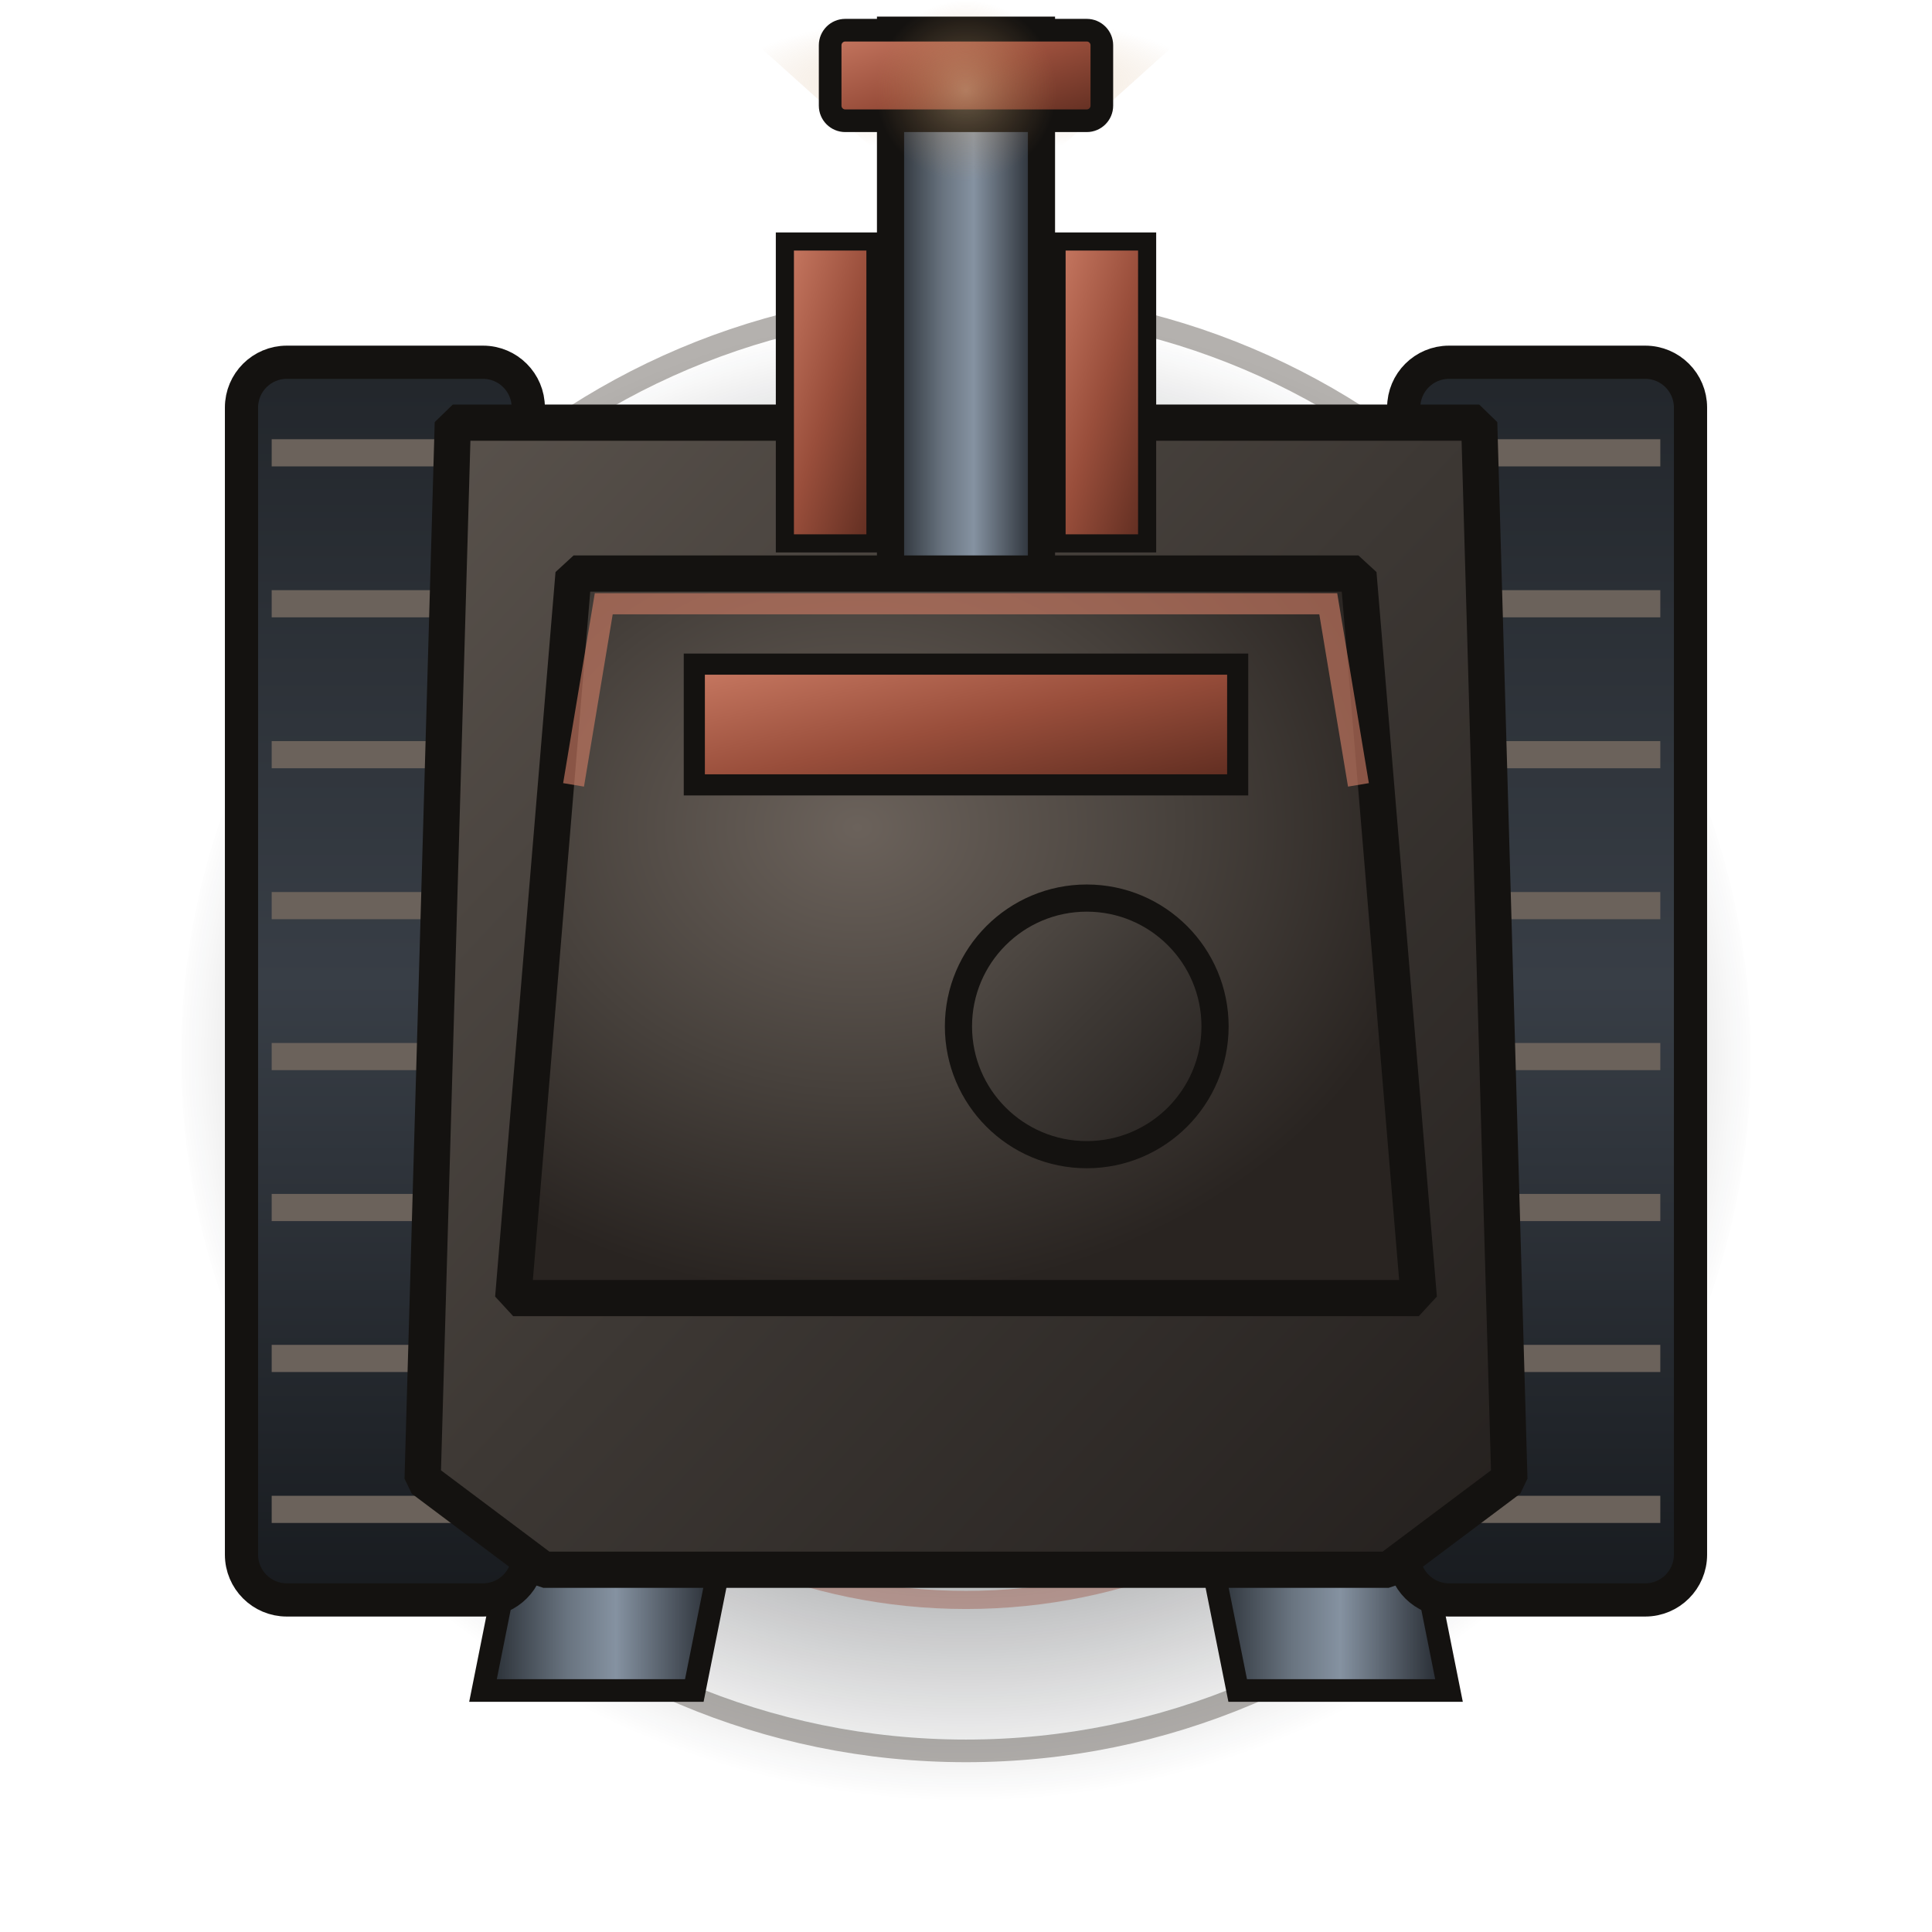
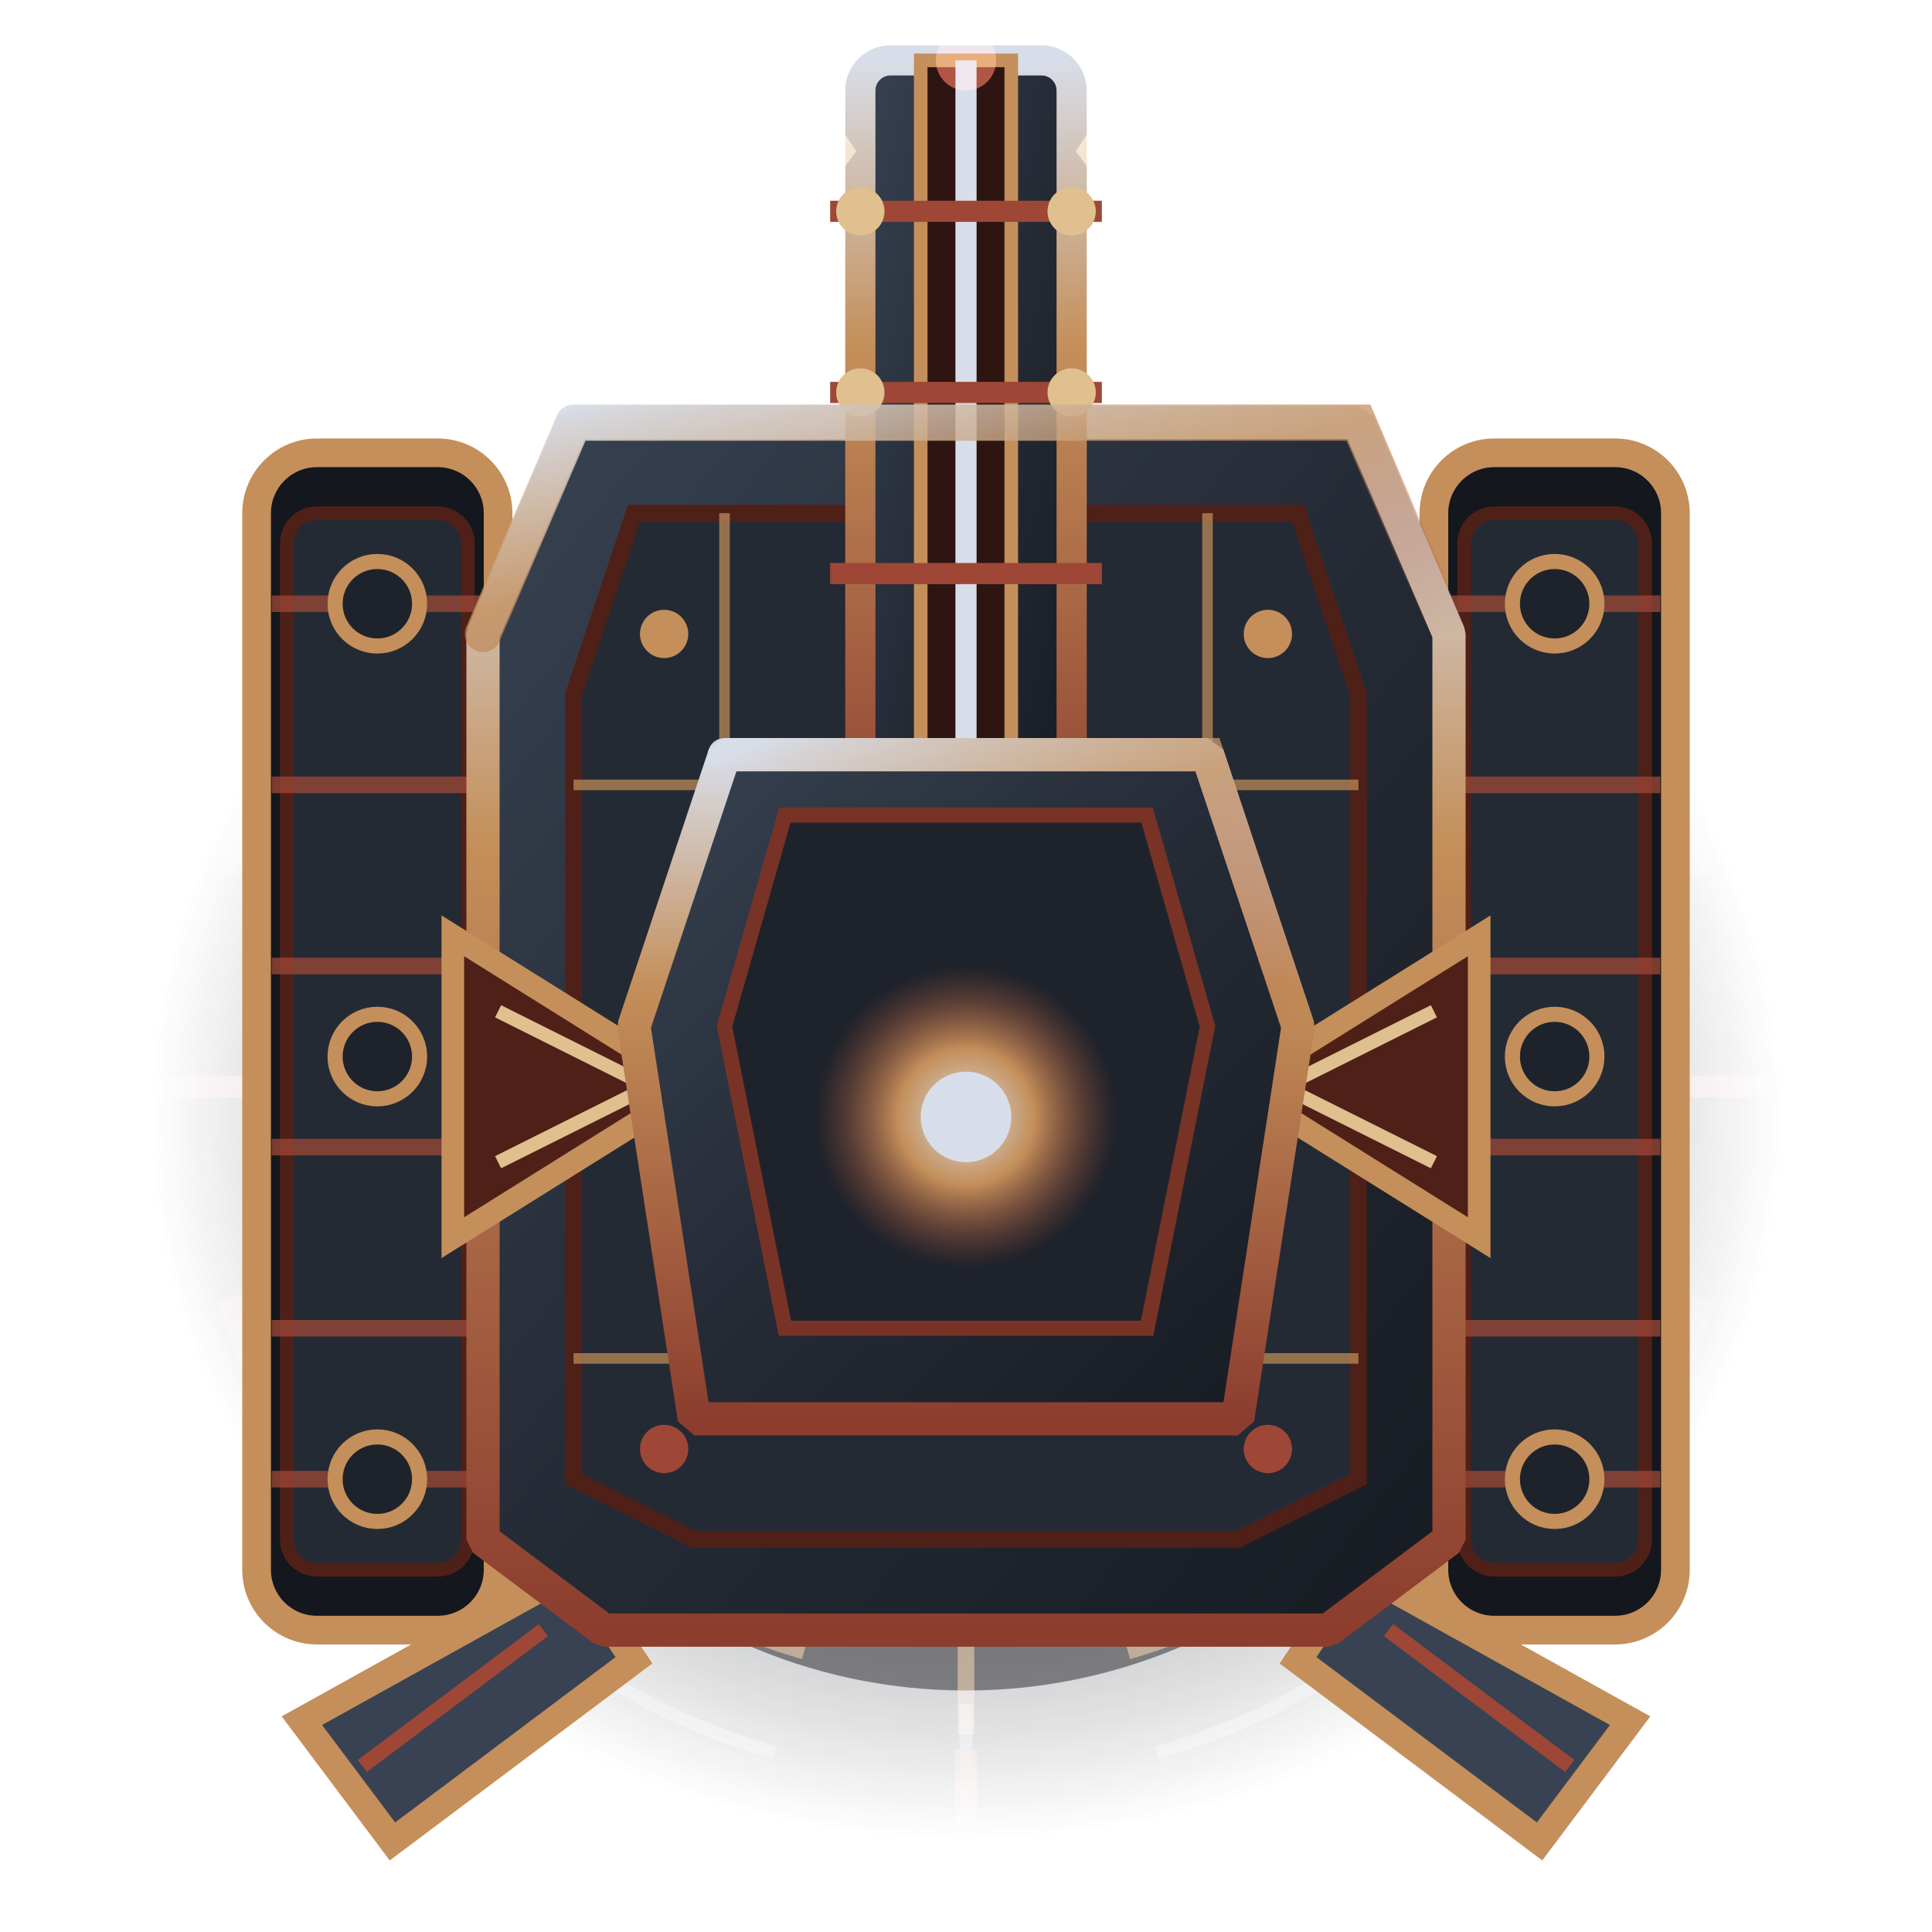
- <svg xmlns="http://www.w3.org/2000/svg" viewBox="0 0 128 128" width="128" height="128">
+ <svg xmlns="http://www.w3.org/2000/svg" viewBox="0 0 128 128" fill="none" data-rig-id="enemy-shooter-rig" data-root-anchor="64,72" data-has-aura="true">
  <defs>
-     <radialGradient id="tb-shadow" cx="50%" cy="50%" r="50%">
-       <stop offset="0%" stop-color="#0b0d10" stop-opacity="0.72" />
-       <stop offset="68%" stop-color="#111419" stop-opacity="0.32" />
-       <stop offset="100%" stop-color="#111419" stop-opacity="0" />
+     <radialGradient id="sh-shadow-grad" cx="50%" cy="50%" r="50%">
+       <stop offset="0%" stop-color="#12151a" stop-opacity="0.72" />
+       <stop offset="62%" stop-color="#171b22" stop-opacity="0.32" />
+       <stop offset="100%" stop-color="#171b22" stop-opacity="0" />
    </radialGradient>
-     <linearGradient id="blued-hull" x1="0" y1="0" x2="1" y2="1">
-       <stop offset="0%" stop-color="#5c6878" />
-       <stop offset="45%" stop-color="#3f4854" />
-       <stop offset="100%" stop-color="#252b33" />
+     <radialGradient id="sh-aura-field" cx="50%" cy="50%" r="50%">
+       <stop offset="0%" stop-color="#c48f5a" stop-opacity="0.28" />
+       <stop offset="55%" stop-color="#9e4736" stop-opacity="0.14" />
+       <stop offset="100%" stop-color="#171b22" stop-opacity="0" />
+     </radialGradient>
+     <linearGradient id="sh-hull-obsidian" x1="0%" y1="0%" x2="100%" y2="100%">
+       <stop offset="0%" stop-color="#384252" />
+       <stop offset="52%" stop-color="#242a34" />
+       <stop offset="100%" stop-color="#171b22" />
    </linearGradient>
-     <radialGradient id="blued-turret" cx="38%" cy="35%" r="65%">
-       <stop offset="0%" stop-color="#6e7c8f" />
-       <stop offset="55%" stop-color="#444e5c" />
-       <stop offset="100%" stop-color="#262c35" />
-     </radialGradient>
-     <linearGradient id="tungsten-plate" x1="0" y1="0" x2="1" y2="1">
-       <stop offset="0%" stop-color="#738294" />
-       <stop offset="50%" stop-color="#4e5968" />
-       <stop offset="100%" stop-color="#2c333d" />
+     <linearGradient id="sh-rail-edge" x1="0%" y1="0%" x2="0%" y2="100%">
+       <stop offset="0%" stop-color="#d8dee9" />
+       <stop offset="35%" stop-color="#c48f5a" />
+       <stop offset="100%" stop-color="#8c3d2e" />
    </linearGradient>
-     <linearGradient id="enemy-cast-hull" x1="0" y1="0" x2="1" y2="1">
-       <stop offset="0%" stop-color="#59524c" />
-       <stop offset="48%" stop-color="#3d3834" />
-       <stop offset="100%" stop-color="#24201e" />
+     <linearGradient id="sh-rim-glow" x1="0%" y1="0%" x2="100%" y2="100%">
+       <stop offset="0%" stop-color="#d8dee9" stop-opacity="0.95" />
+       <stop offset="45%" stop-color="#c48f5a" stop-opacity="0.75" />
+       <stop offset="100%" stop-color="#9e4736" stop-opacity="0" />
    </linearGradient>
-     <radialGradient id="enemy-cast-turret" cx="38%" cy="35%" r="65%">
-       <stop offset="0%" stop-color="#6b625b" />
-       <stop offset="55%" stop-color="#47413c" />
-       <stop offset="100%" stop-color="#292421" />
-     </radialGradient>
-     <linearGradient id="steel-barrel" x1="0" y1="0" x2="1" y2="0">
-       <stop offset="0%" stop-color="#23282e" />
-       <stop offset="35%" stop-color="#697480" />
-       <stop offset="55%" stop-color="#8592a1" />
-       <stop offset="100%" stop-color="#1e2228" />
-     </linearGradient>
-     <linearGradient id="steel-tread" x1="0" y1="0" x2="0" y2="1">
-       <stop offset="0%" stop-color="#22262b" />
-       <stop offset="50%" stop-color="#383e46" />
-       <stop offset="100%" stop-color="#181b1f" />
-     </linearGradient>
-     <linearGradient id="brass-trim" x1="0" y1="0" x2="1" y2="1">
-       <stop offset="0%" stop-color="#d8b584" />
-       <stop offset="50%" stop-color="#b0804c" />
-       <stop offset="100%" stop-color="#634524" />
-     </linearGradient>
-     <linearGradient id="primer-trim" x1="0" y1="0" x2="1" y2="1">
-       <stop offset="0%" stop-color="#c97a63" />
-       <stop offset="50%" stop-color="#994e3b" />
-       <stop offset="100%" stop-color="#5c2b1f" />
-     </linearGradient>
-     <radialGradient id="warm-muzzle" cx="50%" cy="50%" r="50%">
-       <stop offset="0%" stop-color="#e3c598" stop-opacity="0.42" />
-       <stop offset="100%" stop-color="#c48f5a" stop-opacity="0" />
+     <radialGradient id="sh-core-glow" cx="50%" cy="50%" r="50%">
+       <stop offset="0%" stop-color="#d8dee9" />
+       <stop offset="45%" stop-color="#c48f5a" />
+       <stop offset="100%" stop-color="#9e4736" stop-opacity="0" />
    </radialGradient>
  </defs>
-   <g id="part-shadow-cast" data-pivot="64,70" data-blend="multiply">
-     <ellipse cx="64" cy="70" rx="52" ry="50" fill="url(#tb-shadow)" />
+   <g id="part-shadow-cast" data-pivot="64,74" data-parent="root" data-z-index="1" data-blend="multiply" style="mix-blend-mode: multiply">
+     <ellipse cx="64" cy="74" rx="54" ry="48" fill="url(#sh-shadow-grad)" />
+     <ellipse cx="64" cy="72" rx="38" ry="40" fill="#12151a" fill-opacity="0.48" />
  </g>
-   <g id="part-aura-ring-outer" data-pivot="64,68" data-blend="normal">
-     <circle cx="64" cy="68" r="48" fill="none" stroke="#59524c" stroke-width="1.5" opacity="0.45" />
+   <g id="part-aura-ring-outer" data-pivot="64,72" data-parent="root" data-z-index="4" data-blend="screen" data-motion="spin-cw" style="mix-blend-mode: screen">
+     <circle cx="64" cy="72" r="54" fill="url(#sh-aura-field)" />
+     <path fill="none" stroke="#9e4736" stroke-width="1.5" stroke-opacity="0.72" d="M112.83,86 A50.8,50.8 0 0,1 78,120.83 M50,120.83 A50.8,50.8 0 0,1 15.17,86 M15.17,58 A50.8,50.8 0 0,1 50,23.17 M78,23.17 A50.8,50.8 0 0,1 112.83,58 M64,17.2 L64,26.2 M64,117.8 L64,126.8 M9.2,72 L18.2,72 M109.8,72 L118.8,72" stroke-linejoin="bevel" />
+     <path fill="none" stroke="#8695ab" stroke-width="0.85" stroke-opacity="0.58" d="M108.12,84.65 A45.9,45.9 0 0,1 76.65,116.12 M51.35,116.12 A45.9,45.9 0 0,1 19.88,84.65 M19.88,59.35 A45.9,45.9 0 0,1 51.35,27.88 M76.65,27.88 A45.9,45.9 0 0,1 108.12,59.35 M64,22.1 L64,31.1 M64,112.9 L64,121.9 M14.1,72 L23.1,72 M104.9,72 L113.9,72" stroke-linejoin="bevel" />
+     <line x1="107.9" y1="72" x2="116.8" y2="72" stroke="#9e4736" stroke-width="1.4" stroke-opacity="0.8" />
+     <line x1="95" y1="103" x2="101.3" y2="109.3" stroke="#c48f5a" stroke-width="1.4" stroke-opacity="0.8" />
+     <line x1="64" y1="115.9" x2="64" y2="124.8" stroke="#9e4736" stroke-width="1.4" stroke-opacity="0.8" />
+     <line x1="33" y1="103" x2="26.7" y2="109.3" stroke="#c48f5a" stroke-width="1.4" stroke-opacity="0.8" />
+     <line x1="20.1" y1="72" x2="11.2" y2="72" stroke="#9e4736" stroke-width="1.4" stroke-opacity="0.8" />
+     <line x1="33" y1="41" x2="26.7" y2="34.7" stroke="#c48f5a" stroke-width="1.4" stroke-opacity="0.8" />
+     <line x1="64" y1="28.1" x2="64" y2="19.2" stroke="#9e4736" stroke-width="1.4" stroke-opacity="0.8" />
+     <line x1="95" y1="41" x2="101.3" y2="34.7" stroke="#c48f5a" stroke-width="1.4" stroke-opacity="0.8" />
+     <rect x="97.7" y="105.7" width="4.4" height="4.4" fill="#c48f5a" stroke="#12151a" stroke-width="0.7" />
+     <rect x="25.9" y="105.7" width="4.4" height="4.4" fill="#c48f5a" stroke="#12151a" stroke-width="0.7" />
+     <rect x="25.9" y="33.9" width="4.4" height="4.4" fill="#c48f5a" stroke="#12151a" stroke-width="0.7" />
+     <rect x="97.7" y="33.9" width="4.4" height="4.4" fill="#c48f5a" stroke="#12151a" stroke-width="0.7" />
  </g>
-   <g id="part-aura-ring-inner" data-pivot="64,68" data-blend="normal">
-     <circle cx="64" cy="68" r="38" fill="none" stroke="#994e3b" stroke-width="1.2" opacity="0.4" />
+   <g id="part-aura-ring-inner" data-pivot="64,72" data-parent="root" data-z-index="5" data-blend="screen" data-motion="spin-ccw" style="mix-blend-mode: screen">
+     <path fill="none" stroke="#c48f5a" stroke-width="1.1" stroke-opacity="0.68" d="M101.39,82.72 A38.9,38.9 0 0,1 74.72,109.39 M53.28,109.39 A38.9,38.9 0 0,1 26.61,82.72 M26.61,61.28 A38.9,38.9 0 0,1 53.28,34.61 M74.72,34.61 A38.9,38.9 0 0,1 101.39,61.28 M64,29.1 L64,38.1 M64,105.9 L64,114.9 M21.1,72 L30.1,72 M97.9,72 L106.9,72" stroke-linejoin="bevel" />
+     <circle cx="102.9" cy="72" r="2.0" fill="#9e4736" stroke="#12151a" stroke-width="0.65" />
+     <circle cx="83.4" cy="105.7" r="2.0" fill="#9e4736" stroke="#12151a" stroke-width="0.65" />
+     <circle cx="44.6" cy="105.7" r="2.0" fill="#9e4736" stroke="#12151a" stroke-width="0.65" />
+     <circle cx="25.1" cy="72" r="2.0" fill="#9e4736" stroke="#12151a" stroke-width="0.65" />
+     <circle cx="44.5" cy="38.3" r="2.0" fill="#9e4736" stroke="#12151a" stroke-width="0.65" />
+     <circle cx="83.4" cy="38.3" r="2.0" fill="#9e4736" stroke="#12151a" stroke-width="0.65" />
  </g>
-   <g id="part-light-cone-main" data-pivot="64,46" data-blend="screen">
-     <polygon points="58,10 48,1 80,1 70,10" fill="url(#warm-muzzle)" />
+   <g id="part-light-cone-main" data-pivot="64,56" data-parent="part-turret-body" data-z-index="8" data-blend="screen" style="mix-blend-mode: screen">
+     <polygon points="64,56 46,2 82,2" fill="url(#sh-aura-field)" opacity="0.75" />
+     <line x1="64" y1="54" x2="64" y2="2" stroke="#9e4736" stroke-width="1.0" />
+     <circle cx="64" cy="14" r="3" stroke="#c48f5a" stroke-width="0.8" />
+     <circle cx="64" cy="28" r="4.5" stroke="#c48f5a" stroke-width="0.8" />
  </g>
-   <g id="part-spade-L" data-pivot="40,106" data-blend="normal">
-     <polygon points="34,102 48,102 46,112 32,112" fill="url(#steel-barrel)" stroke="#141210" stroke-width="1.5" />
+   <g id="part-spade-L" data-pivot="38,104" data-parent="part-hull-chassis" data-z-index="12" data-blend="normal" data-motion="rotate-sym-left">
+     <circle cx="38" cy="104" r="4.5" fill="#1e232b" stroke="#c48f5a" stroke-width="1.4" />
+     <polygon points="38,104 20,114 26,122 42,110" fill="#384252" stroke="#c48f5a" stroke-width="1.8" />
+     <line x1="24" y1="117" x2="36" y2="108" stroke="#9e4736" stroke-width="1.0" />
+     <circle cx="38" cy="104" r="1.8" fill="#d8dee9" />
  </g>
-   <g id="part-spade-R" data-pivot="88,106" data-blend="normal">
-     <polygon points="80,102 94,102 96,112 82,112" fill="url(#steel-barrel)" stroke="#141210" stroke-width="1.5" />
+   <g id="part-spade-R" data-pivot="90,104" data-parent="part-hull-chassis" data-z-index="12" data-blend="normal" data-motion="rotate-sym-right">
+     <circle cx="90" cy="104" r="4.5" fill="#1e232b" stroke="#c48f5a" stroke-width="1.4" />
+     <polygon points="90,104 108,114 102,122 86,110" fill="#384252" stroke="#c48f5a" stroke-width="1.8" />
+     <line x1="104" y1="117" x2="92" y2="108" stroke="#9e4736" stroke-width="1.0" />
+     <circle cx="90" cy="104" r="1.8" fill="#d8dee9" />
  </g>
-   <g id="part-track-left" data-pivot="26,68" data-blend="normal">
-     <rect x="16" y="24" width="19" height="82" rx="3" fill="url(#steel-tread)" stroke="#141210" stroke-width="2.2" />
-     <path d="M18,30 H33 M18,40 H33 M18,50 H33 M18,60 H33 M18,70 H33 M18,80 H33 M18,90 H33 M18,100 H33" stroke="#6b625b" stroke-width="1.8" />
+   <g id="part-track-left" data-pivot="26,70" data-parent="part-hull-chassis" data-z-index="15" data-blend="normal" data-motion="scroll-uv-left">
+     <rect x="17" y="30" width="16" height="78" rx="4" fill="#14171d" stroke="#c48f5a" stroke-width="1.9" />
+     <rect x="19" y="34" width="12" height="70" rx="2" fill="#242a34" stroke="#4f2018" stroke-width="0.9" />
+     <path d="M18 40 H32 M18 52 H32 M18 64 H32 M18 76 H32 M18 88 H32 M18 98 H32" stroke="#9e4736" stroke-width="1.1" stroke-opacity="0.75" />
+     <circle cx="25" cy="40" r="2.8" fill="#1e232b" stroke="#c48f5a" stroke-width="1.0" />
+     <circle cx="25" cy="70" r="2.8" fill="#1e232b" stroke="#c48f5a" stroke-width="1.0" />
+     <circle cx="25" cy="98" r="2.8" fill="#1e232b" stroke="#c48f5a" stroke-width="1.0" />
  </g>
-   <g id="part-track-right" data-pivot="102,68" data-blend="normal">
-     <rect x="93" y="24" width="19" height="82" rx="3" fill="url(#steel-tread)" stroke="#141210" stroke-width="2.2" />
-     <path d="M95,30 H110 M95,40 H110 M95,50 H110 M95,60 H110 M95,70 H110 M95,80 H110 M95,90 H110 M95,100 H110" stroke="#6b625b" stroke-width="1.8" />
+   <g id="part-track-right" data-pivot="102,70" data-parent="part-hull-chassis" data-z-index="15" data-blend="normal" data-motion="scroll-uv-right">
+     <rect x="95" y="30" width="16" height="78" rx="4" fill="#14171d" stroke="#c48f5a" stroke-width="1.9" />
+     <rect x="97" y="34" width="12" height="70" rx="2" fill="#242a34" stroke="#4f2018" stroke-width="0.9" />
+     <path d="M96 40 H110 M96 52 H110 M96 64 H110 M96 76 H110 M96 88 H110 M96 98 H110" stroke="#9e4736" stroke-width="1.1" stroke-opacity="0.75" />
+     <circle cx="103" cy="40" r="2.8" fill="#1e232b" stroke="#c48f5a" stroke-width="1.0" />
+     <circle cx="103" cy="70" r="2.8" fill="#1e232b" stroke="#c48f5a" stroke-width="1.0" />
+     <circle cx="103" cy="98" r="2.8" fill="#1e232b" stroke="#c48f5a" stroke-width="1.0" />
  </g>
-   <g id="part-hull-chassis" data-pivot="64,68" data-blend="normal">
-     <polygon points="30,28 98,28 100,98 92,104 36,104 28,98" fill="url(#enemy-cast-hull)" stroke="#141210" stroke-width="2.4" stroke-linejoin="bevel" />
+   <g id="part-hull-chassis" data-pivot="64,72" data-parent="root" data-z-index="25" data-blend="normal">
+     <polygon points="38,28 90,28 96,42 96,102 88,108 40,108 32,102 32,42" fill="url(#sh-hull-obsidian)" stroke="url(#sh-rail-edge)" stroke-width="2.2" stroke-linejoin="bevel" />
+     <polygon points="42,34 86,34 90,46 90,98 82,102 46,102 38,98 38,46" fill="#242a34" stroke="#4f2018" stroke-width="1.1" />
+     <path d="M38 52 H90 M38 90 H90 M48 34 V52 M80 34 V52" stroke="#c48f5a" stroke-width="0.7" stroke-opacity="0.7" />
+     <circle cx="44" cy="42" r="1.6" fill="#c48f5a" />
+     <circle cx="84" cy="42" r="1.6" fill="#c48f5a" />
+     <circle cx="44" cy="96" r="1.6" fill="#9e4736" />
+     <circle cx="84" cy="96" r="1.6" fill="#9e4736" />
+     <circle cx="52" cy="62" r="1.5" fill="#c48f5a" stroke="#12151a" stroke-width="0.6" />
+     <circle cx="76" cy="62" r="1.5" fill="#c48f5a" stroke="#12151a" stroke-width="0.6" />
+     <circle cx="52" cy="82" r="1.5" fill="#c48f5a" stroke="#12151a" stroke-width="0.6" />
+     <circle cx="76" cy="82" r="1.5" fill="#c48f5a" stroke="#12151a" stroke-width="0.6" />
  </g>
-   <g id="part-barrel-railgun" data-pivot="64,48" data-blend="normal">
-     <rect x="59" y="2" width="10" height="48" fill="url(#steel-barrel)" stroke="#141210" stroke-width="1.8" />
-     <rect x="55" y="2" width="18" height="6" rx="1" fill="url(#primer-trim)" stroke="#141210" stroke-width="1.5" />
+   <g id="part-barrel-railgun" data-pivot="64,58" data-parent="part-turret-body" data-z-index="35" data-blend="normal" data-motion="recoil-y-long">
+     <circle cx="64" cy="58" r="8" fill="#1e232b" stroke="#c48f5a" stroke-width="1.6" />
+     <rect x="57" y="4" width="14" height="54" rx="2" fill="url(#sh-hull-obsidian)" stroke="url(#sh-rail-edge)" stroke-width="2.0" />
+     <rect x="61" y="4" width="6" height="50" fill="#2e1512" stroke="#c48f5a" stroke-width="0.9" />
+     <line x1="64" y1="4" x2="64" y2="54" stroke="#d8dee9" stroke-width="1.4" />
+     <path d="M55 14 H73 M55 26 H73 M55 38 H73" stroke="#9e4736" stroke-width="1.4" />
+     <circle cx="57" cy="14" r="1.6" fill="#dfc08e" />
+     <circle cx="71" cy="14" r="1.6" fill="#dfc08e" />
+     <circle cx="57" cy="26" r="1.6" fill="#dfc08e" />
+     <circle cx="71" cy="26" r="1.6" fill="#dfc08e" />
  </g>
-   <g id="part-cooling-fin-L" data-pivot="54,28" data-blend="normal">
-     <rect x="52" y="16" width="6" height="20" fill="url(#primer-trim)" stroke="#141210" stroke-width="1.2" />
+   <g id="part-cooling-fin-L" data-pivot="46,72" data-parent="part-turret-body" data-z-index="38" data-blend="normal" data-motion="rotate-sym-left">
+     <circle cx="46" cy="72" r="3.5" fill="#1e232b" stroke="#c48f5a" stroke-width="1.2" />
+     <polygon points="46,72 30,62 30,82" fill="#4f2018" stroke="#c48f5a" stroke-width="1.5" />
+     <line x1="33" y1="67" x2="43" y2="72" stroke="#dfc08e" stroke-width="0.9" />
+     <line x1="33" y1="77" x2="43" y2="72" stroke="#dfc08e" stroke-width="0.9" />
  </g>
-   <g id="part-cooling-fin-R" data-pivot="74,28" data-blend="normal">
-     <rect x="70" y="16" width="6" height="20" fill="url(#primer-trim)" stroke="#141210" stroke-width="1.2" />
+   <g id="part-cooling-fin-R" data-pivot="82,72" data-parent="part-turret-body" data-z-index="38" data-blend="normal" data-motion="rotate-sym-right">
+     <circle cx="82" cy="72" r="3.5" fill="#1e232b" stroke="#c48f5a" stroke-width="1.2" />
+     <polygon points="82,72 98,62 98,82" fill="#4f2018" stroke="#c48f5a" stroke-width="1.5" />
+     <line x1="95" y1="67" x2="85" y2="72" stroke="#dfc08e" stroke-width="0.9" />
+     <line x1="95" y1="77" x2="85" y2="72" stroke="#dfc08e" stroke-width="0.9" />
  </g>
-   <g id="part-turret-body" data-pivot="64,68" data-blend="normal">
-     <polygon points="38,38 90,38 94,86 34,86" fill="url(#enemy-cast-turret)" stroke="#141210" stroke-width="2.4" stroke-linejoin="bevel" />
-     <rect x="46" y="44" width="36" height="8" fill="url(#primer-trim)" stroke="#141210" stroke-width="1.4" />
-     <circle cx="72" cy="68" r="8.5" fill="url(#enemy-cast-hull)" stroke="#141210" stroke-width="1.8" />
+   <g id="part-turret-body" data-pivot="64,74" data-parent="part-hull-chassis" data-z-index="40" data-blend="normal" data-motion="aim-rotate-360">
+     <polygon points="48,50 80,50 86,68 82,94 46,94 42,68" fill="url(#sh-hull-obsidian)" stroke="url(#sh-rail-edge)" stroke-width="2.2" stroke-linejoin="bevel" />
+     <polygon points="52,54 76,54 80,68 76,88 52,88 48,68" fill="#1e232b" stroke="#783326" stroke-width="1.0" />
+     <circle cx="64" cy="74" r="10" fill="url(#sh-core-glow)" />
+     <circle cx="64" cy="74" r="3" fill="#d8dee9" />
  </g>
-   <g id="part-light-rim-body" data-pivot="64,68" data-blend="plus-lighter">
-     <polyline points="38,52 40,40 88,40 90,52" fill="none" stroke="#c97a63" stroke-width="1.4" opacity="0.65" />
+   <g id="part-light-rim-body" data-pivot="64,72" data-parent="part-hull-chassis" data-z-index="45" data-blend="plus-lighter" style="mix-blend-mode: plus-lighter">
+     <path d="M38 28 H90 L96 42 M32 42 L38 28" stroke="url(#sh-rim-glow)" stroke-width="2.4" stroke-linecap="round" />
+     <path d="M48 50 H80 L86 68" stroke="url(#sh-rim-glow)" stroke-width="2.2" stroke-linecap="round" />
  </g>
-   <g id="part-aura-corona-top" data-pivot="64,68" data-blend="screen">
-     <circle cx="64" cy="6" r="6" fill="url(#warm-muzzle)" />
+   <g id="part-aura-corona-top" data-pivot="64,72" data-parent="root" data-z-index="65" data-blend="screen" data-motion="pulse-breathe" style="mix-blend-mode: screen">
+     <path d="M50 18 L56 10 L52 4 M78 18 L72 10 L76 4" stroke="#c48f5a" stroke-width="1.2" stroke-linecap="round" />
+     <circle cx="52" cy="4" r="2.0" fill="#d8dee9" />
+     <circle cx="76" cy="4" r="2.0" fill="#d8dee9" />
+     <circle cx="64" cy="4" r="2" fill="#9e4736" />
  </g>
</svg>
